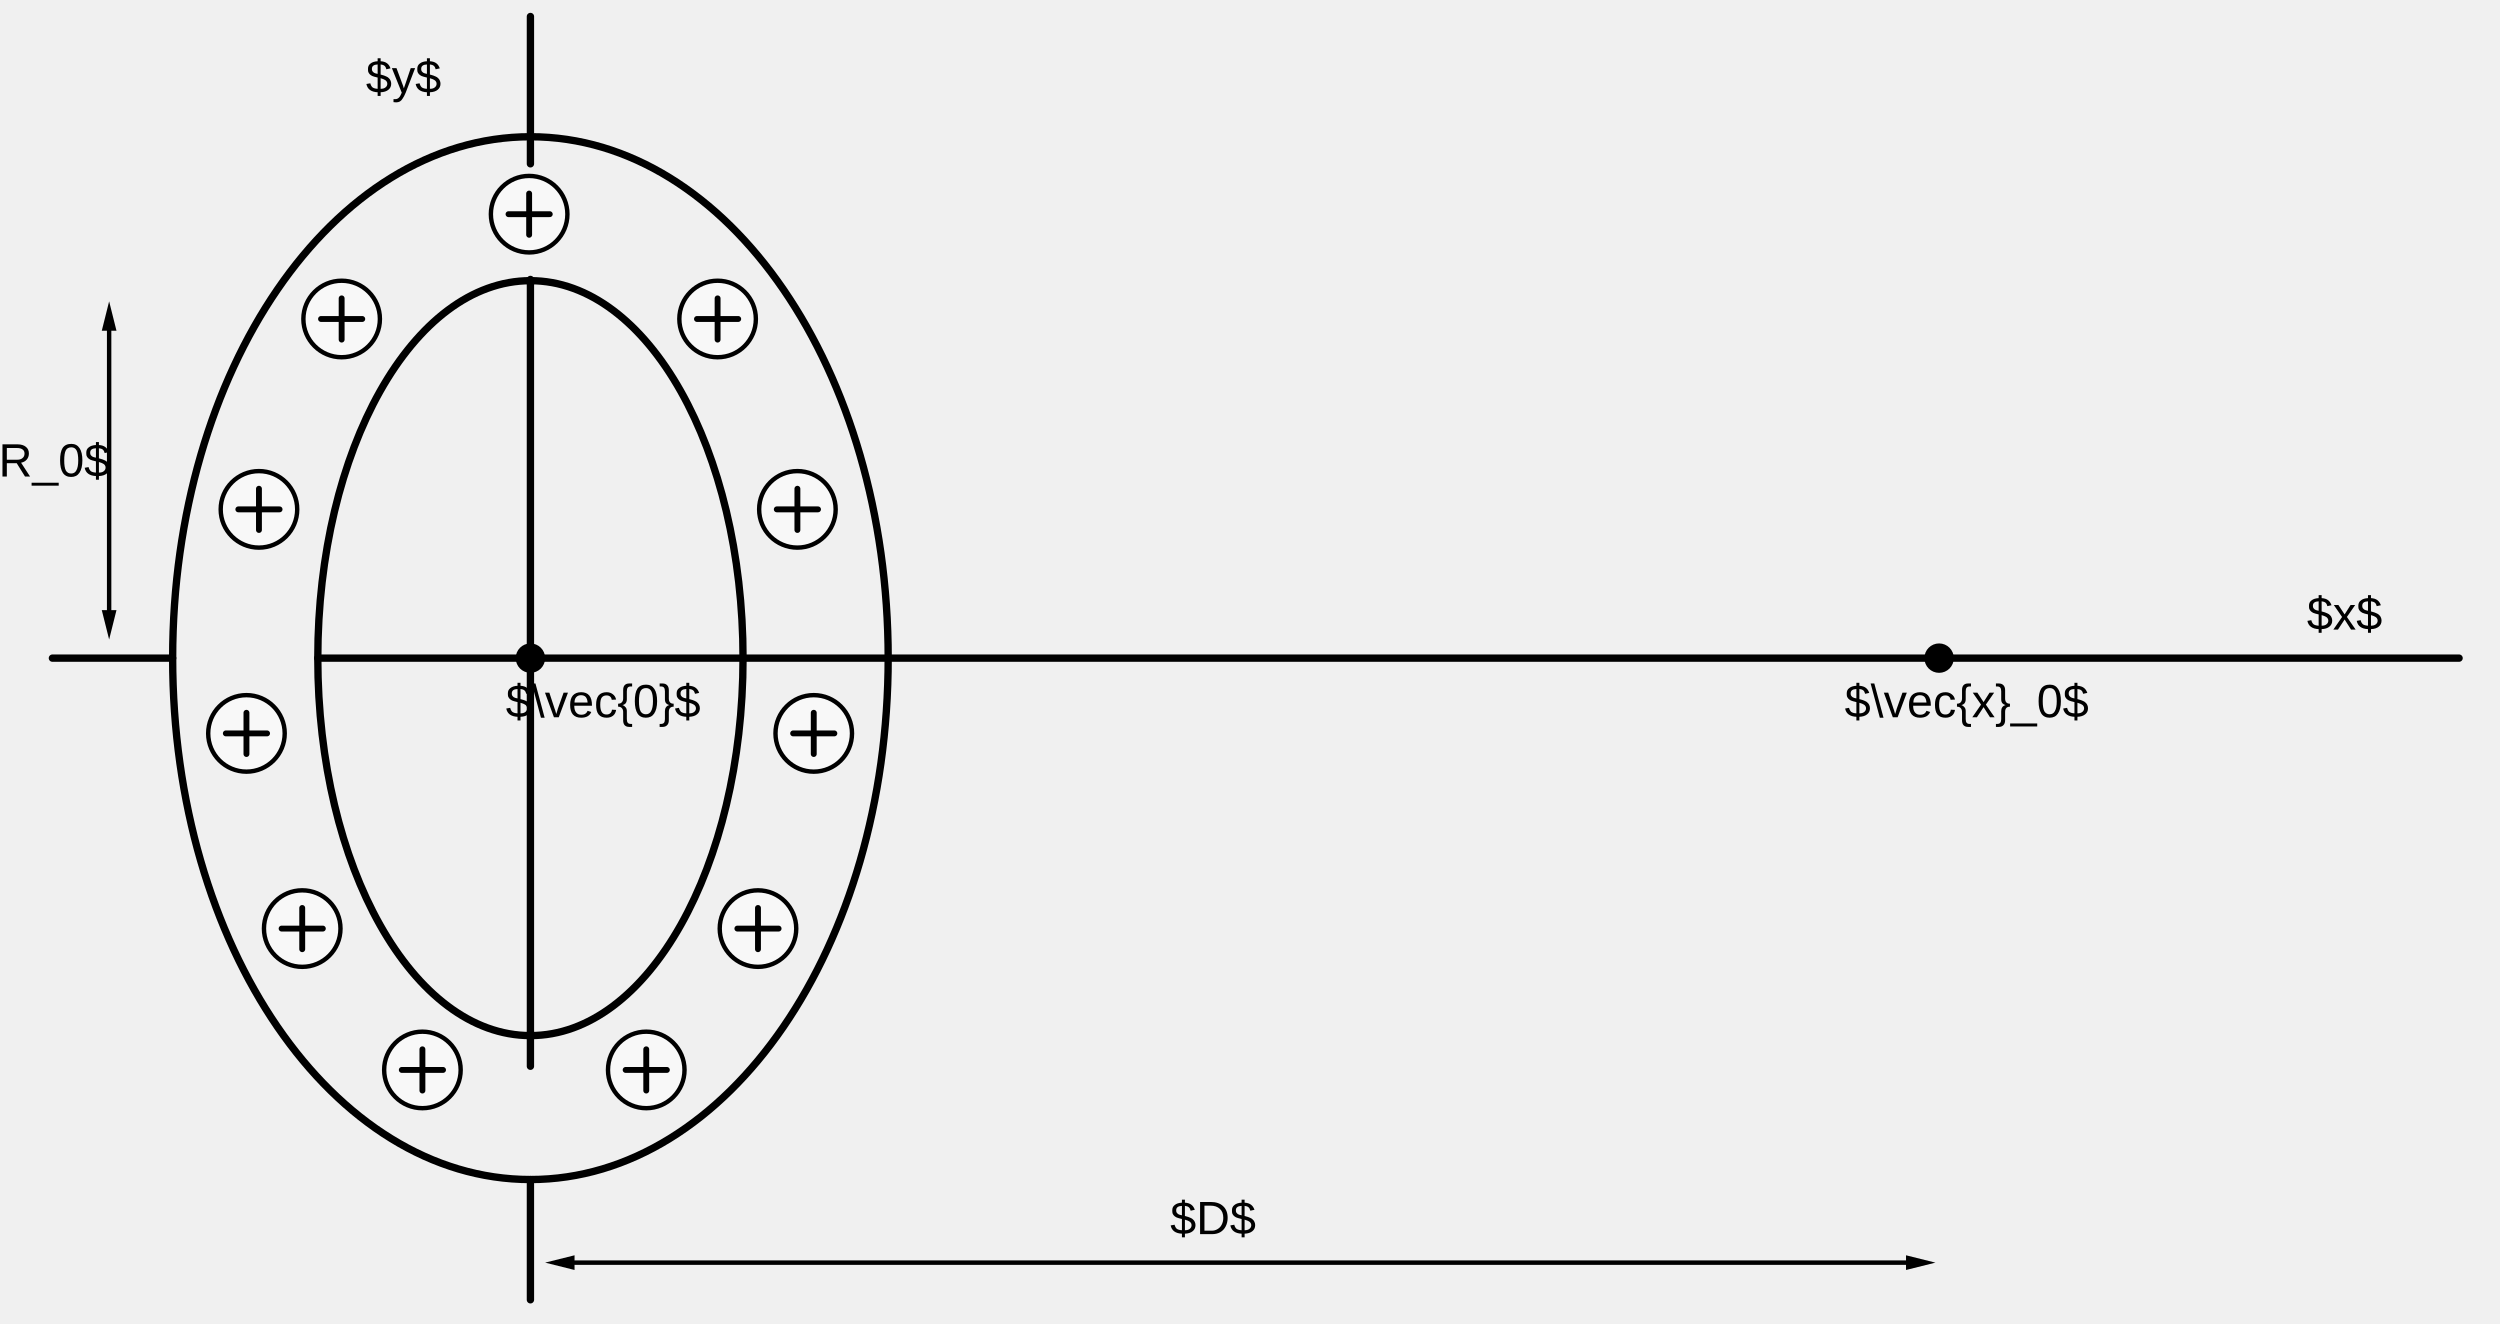
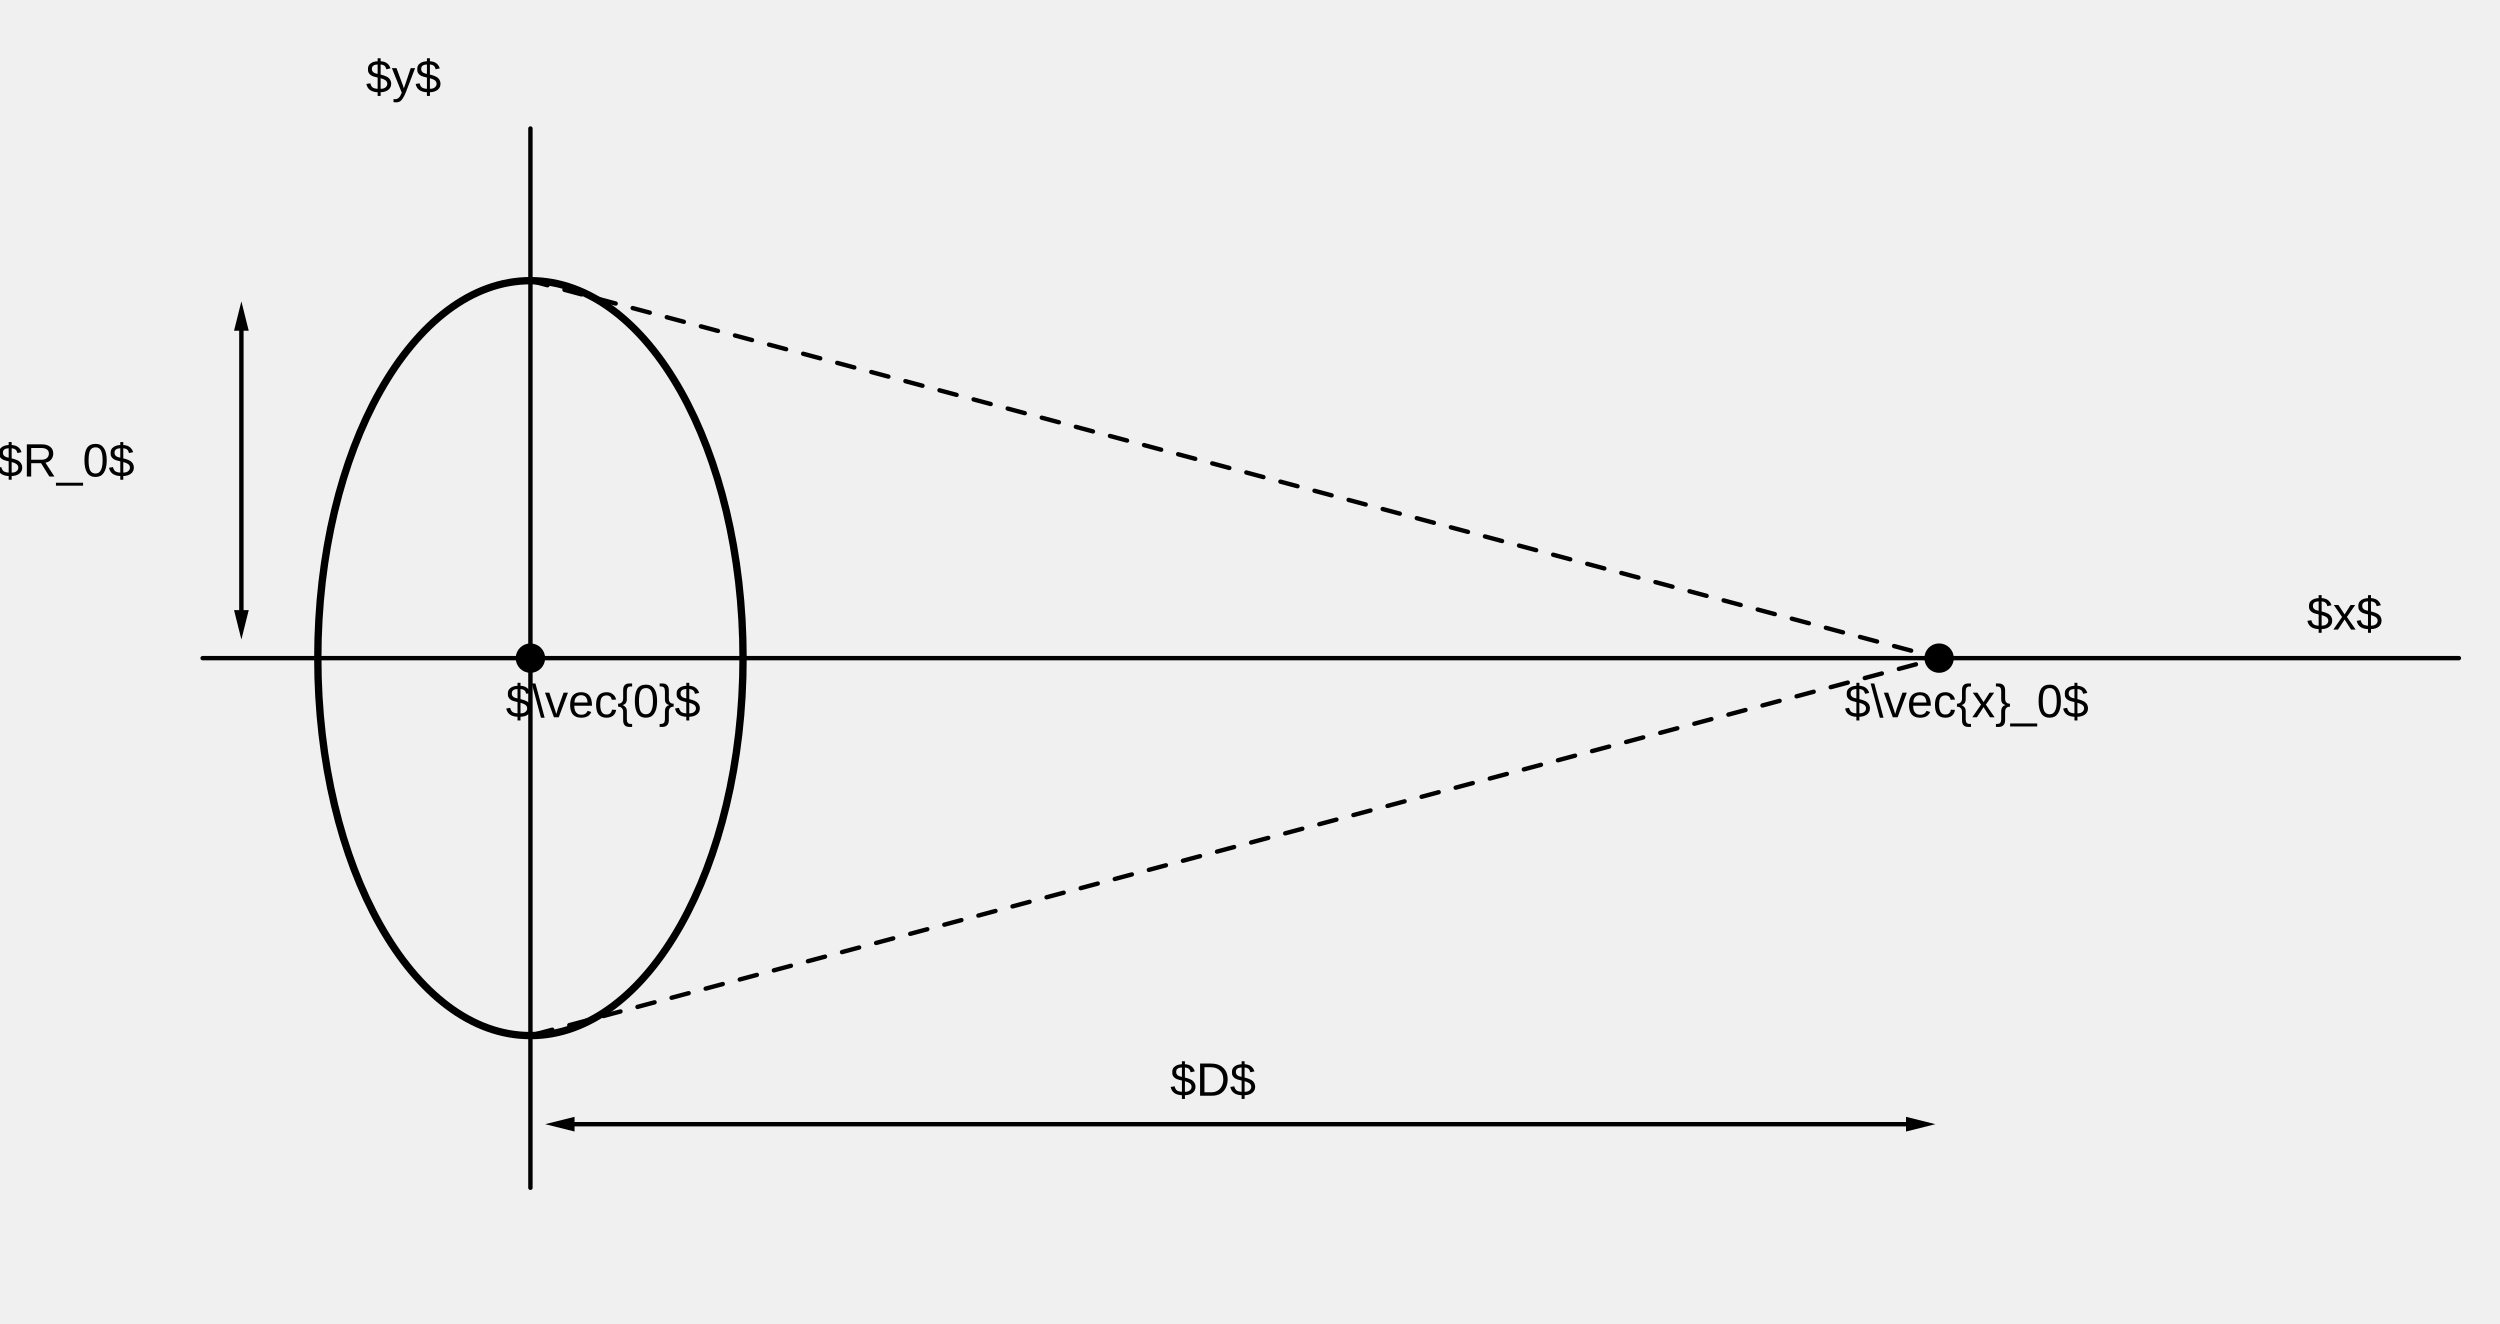
<svg xmlns="http://www.w3.org/2000/svg" width="170mm" height="90mm" viewBox="0 0 170 90" version="1.1" id="svg12947">
  <defs id="defs12944" />
  <g id="layer1">
-     <path style="fill:none;stroke:#000000;stroke-width:0.5;stroke-linecap:round;stroke-linejoin:round" d="M 167.217,44.753 H 21.61" id="path519" />
-     <path style="fill:none;stroke:#000000;stroke-width:0.5;stroke-linecap:round;stroke-linejoin:round" d="M 36.069,72.505 V 19.002" id="path523" />
+     <path style="fill:none;stroke:#000000;stroke-width:0.3;stroke-linecap:round;stroke-linejoin:round;stroke-dasharray:none" d="M 167.204,44.753 H 13.778" id="path519" />
+     <path style="fill:none;stroke:#000000;stroke-width:0.3;stroke-linecap:round;stroke-linejoin:round;stroke-dasharray:none" d="M 36.069,80.768 V 8.739" id="path523" />
    <circle style="fill:#000000;fill-opacity:1;stroke:#000000;stroke-width:0.5;stroke-linecap:round;stroke-linejoin:round" id="path536" cx="36.069" cy="44.753" r="0.75" />
    <text xml:space="preserve" style="font-size:3.175px;line-height:0px;font-family:'DIN Condensed';-inkscape-font-specification:'DIN Condensed, ';text-align:end;text-anchor:end;fill:#000000;fill-opacity:1;stroke:none;stroke-width:0.3;stroke-linecap:square;stroke-linejoin:miter;stroke-dasharray:none" x="34.127" y="6.305" id="text3383">
      <tspan id="tspan3381" style="font-style:normal;font-variant:normal;font-weight:normal;font-stretch:normal;font-family:arial;-inkscape-font-specification:arial;stroke-width:0.3" x="34.127" y="6.305">$y$</tspan>
    </text>
    <text xml:space="preserve" style="font-size:3.175px;line-height:0px;font-family:'DIN Condensed';-inkscape-font-specification:'DIN Condensed, ';text-align:end;text-anchor:end;fill:#000000;fill-opacity:1;stroke:none;stroke-width:0.3;stroke-linecap:square;stroke-linejoin:miter;stroke-dasharray:none" x="166.118" y="42.811" id="text3383-3">
      <tspan id="tspan3381-5" style="font-style:normal;font-variant:normal;font-weight:normal;font-stretch:normal;font-family:arial;-inkscape-font-specification:arial;stroke-width:0.3" x="166.118" y="42.811">$x$</tspan>
    </text>
-     <text xml:space="preserve" style="font-size:3.175px;line-height:0px;font-family:'DIN Condensed';-inkscape-font-specification:'DIN Condensed, ';text-align:end;text-anchor:end;fill:#000000;fill-opacity:1;stroke:none;stroke-width:0.3;stroke-linecap:square;stroke-linejoin:miter;stroke-dasharray:none" x="89.523" y="83.922" id="text3383-8">
-       <tspan id="tspan3381-4" style="font-style:normal;font-variant:normal;font-weight:normal;font-stretch:normal;font-family:arial;-inkscape-font-specification:arial;stroke-width:0.3" x="89.523" y="83.922">$D$</tspan>
+     <text xml:space="preserve" style="font-size:3.175px;line-height:0px;font-family:'DIN Condensed';-inkscape-font-specification:'DIN Condensed, ';text-align:end;text-anchor:end;fill:#000000;fill-opacity:1;stroke:none;stroke-width:0.3;stroke-linecap:square;stroke-linejoin:miter;stroke-dasharray:none" x="89.523" y="74.507" id="text3383-8">
+       <tspan id="tspan3381-4" style="font-style:normal;font-variant:normal;font-weight:normal;font-stretch:normal;font-family:arial;-inkscape-font-specification:arial;stroke-width:0.3" x="89.523" y="74.507">$D$</tspan>
    </text>
-     <text xml:space="preserve" style="font-size:3.175px;line-height:0px;font-family:'DIN Condensed';-inkscape-font-specification:'DIN Condensed, ';text-align:end;text-anchor:end;fill:#000000;fill-opacity:1;stroke:none;stroke-width:0.3;stroke-linecap:square;stroke-linejoin:miter;stroke-dasharray:none" x="11.617" y="32.403" id="text3383-8-6">
-       <tspan id="tspan3381-4-6" style="font-style:normal;font-variant:normal;font-weight:normal;font-stretch:normal;font-family:arial;-inkscape-font-specification:arial;stroke-width:0.3" x="11.617" y="32.403">$R_0$</tspan>
+     <text xml:space="preserve" style="font-size:3.175px;line-height:0px;font-family:'DIN Condensed';-inkscape-font-specification:'DIN Condensed, ';text-align:end;text-anchor:end;fill:#000000;fill-opacity:1;stroke:none;stroke-width:0.3;stroke-linecap:square;stroke-linejoin:miter;stroke-dasharray:none" x="13.276" y="32.403" id="text3383-8-6">
+       <tspan id="tspan3381-4-6" style="font-style:normal;font-variant:normal;font-weight:normal;font-stretch:normal;font-family:arial;-inkscape-font-specification:arial;stroke-width:0.3" x="13.276" y="32.403">$R_0$</tspan>
    </text>
-     <path style="fill:#000000;fill-opacity:1;stroke:#000000;stroke-width:0.3;stroke-linecap:round;stroke-linejoin:round;stroke-dasharray:none" d="M 39.069,85.859 H 129.609" id="path3522" />
-     <path style="fill:#000000;fill-opacity:1;stroke:none;stroke-width:0.5;stroke-linecap:square;stroke-linejoin:miter;stroke-dasharray:none" d="m 39.069,85.359 -2,0.5 2,0.5 z" id="path3524" />
-     <path style="fill:#000000;fill-opacity:1;stroke:none;stroke-width:0.5;stroke-linecap:square;stroke-linejoin:miter;stroke-dasharray:none" d="m 7.921,22.491 -0.5,-2 -0.5,2 z" id="path3524-7" />
-     <path style="fill:#000000;fill-opacity:1;stroke:none;stroke-width:0.5;stroke-linecap:square;stroke-linejoin:miter;stroke-dasharray:none" d="m 129.609,85.359 2,0.5 -2,0.5 z" id="path3526" />
-     <g id="g12777" transform="translate(1.596205,9.878144)">
-       <circle style="fill:#ffffff;fill-opacity:0.5;stroke:#000000;stroke-width:0.3;stroke-linecap:round;stroke-linejoin:round;stroke-miterlimit:4;stroke-dasharray:none;stroke-dashoffset:0;stroke-opacity:1;paint-order:normal" id="circle12771" cx="42.349" cy="62.877" r="2.602" />
-       <path style="fill:none;stroke:#000000;stroke-width:0.4;stroke-linecap:round;stroke-linejoin:round;stroke-miterlimit:4;stroke-dasharray:none;stroke-opacity:1" d="m 40.947,62.877 h 2.804" id="path12773" />
-       <path style="fill:none;stroke:#000000;stroke-width:0.4;stroke-linecap:round;stroke-linejoin:round;stroke-miterlimit:4;stroke-dasharray:none;stroke-opacity:1" d="m 42.349,61.475 v 2.804" id="path12775" />
-     </g>
+     <path style="fill:#000000;fill-opacity:1;stroke:#000000;stroke-width:0.3;stroke-linecap:round;stroke-linejoin:round;stroke-dasharray:none" d="M 39.069,76.444 H 129.609" id="path3522" />
+     <path style="fill:#000000;fill-opacity:1;stroke:none;stroke-width:0.5;stroke-linecap:square;stroke-linejoin:miter;stroke-dasharray:none" d="m 39.069,75.944 -2,0.5 2,0.5 z" id="path3524" />
+     <path style="fill:#000000;fill-opacity:1;stroke:none;stroke-width:0.5;stroke-linecap:square;stroke-linejoin:miter;stroke-dasharray:none" d="m 16.914,22.491 -0.5,-2 -0.5,2 z" id="path3524-7" />
+     <path style="fill:#000000;fill-opacity:1;stroke:none;stroke-width:0.5;stroke-linecap:square;stroke-linejoin:miter;stroke-dasharray:none" d="m 129.609,75.944 2,0.5 -2,0.5 z" id="path3526" />
    <text xml:space="preserve" style="font-size:3.175px;line-height:0px;font-family:'DIN Condensed';-inkscape-font-specification:'DIN Condensed, ';text-align:end;text-anchor:end;fill:#000000;fill-opacity:1;stroke:none;stroke-width:0.3;stroke-linecap:square;stroke-linejoin:miter;stroke-dasharray:none" x="51.761" y="48.773" id="text12884">
      <tspan id="tspan12882" style="font-style:normal;font-variant:normal;font-weight:normal;font-stretch:normal;font-family:arial;-inkscape-font-specification:arial;stroke-width:0.3" x="51.761" y="48.773">$\vec{0}$</tspan>
    </text>
-     <g id="g15691" transform="translate(-47.81649,-58.15565)">
-       <ellipse style="fill:none;stroke:#000000;stroke-width:0.5;stroke-linecap:round;stroke-dasharray:none;stroke-opacity:1" id="path15378" cx="83.885" cy="102.909" rx="24.328" ry="35.455" />
-       <ellipse style="fill:none;stroke:#000000;stroke-width:0.5;stroke-linecap:round;stroke-dasharray:none;stroke-opacity:1" id="ellipse15484" cx="83.885" cy="102.909" rx="14.458" ry="25.667" />
-     </g>
-     <path style="fill:none;stroke:#000000;stroke-width:0.5;stroke-linecap:round;stroke-dasharray:none;stroke-opacity:1" d="M 11.741,44.753 H 3.564" id="path15693" />
-     <path style="fill:none;stroke:#000000;stroke-width:0.5;stroke-linecap:round;stroke-dasharray:none;stroke-opacity:1" d="m 36.069,80.209 v 8.177" id="path15693-0" />
-     <path style="fill:none;stroke:#000000;stroke-width:0.5;stroke-linecap:round;stroke-dasharray:none;stroke-opacity:1" d="M 36.069,1.122 V 11.14" id="path15717" />
-     <g id="g15725" transform="translate(-13.62496,9.878144)">
-       <circle style="fill:#ffffff;fill-opacity:0.5;stroke:#000000;stroke-width:0.3;stroke-linecap:round;stroke-linejoin:round;stroke-miterlimit:4;stroke-dasharray:none;stroke-dashoffset:0;stroke-opacity:1;paint-order:normal" id="circle15719" cx="42.349" cy="62.877" r="2.602" />
-       <path style="fill:none;stroke:#000000;stroke-width:0.4;stroke-linecap:round;stroke-linejoin:round;stroke-miterlimit:4;stroke-dasharray:none;stroke-opacity:1" d="m 40.947,62.877 h 2.804" id="path15721" />
-       <path style="fill:none;stroke:#000000;stroke-width:0.4;stroke-linecap:round;stroke-linejoin:round;stroke-miterlimit:4;stroke-dasharray:none;stroke-opacity:1" d="m 42.349,61.475 v 2.804" id="path15723" />
-     </g>
-     <g id="g15733" transform="translate(-21.79786,0.2668196)">
-       <circle style="fill:#ffffff;fill-opacity:0.5;stroke:#000000;stroke-width:0.3;stroke-linecap:round;stroke-linejoin:round;stroke-miterlimit:4;stroke-dasharray:none;stroke-dashoffset:0;stroke-opacity:1;paint-order:normal" id="circle15727" cx="42.349" cy="62.877" r="2.602" />
-       <path style="fill:none;stroke:#000000;stroke-width:0.4;stroke-linecap:round;stroke-linejoin:round;stroke-miterlimit:4;stroke-dasharray:none;stroke-opacity:1" d="m 40.947,62.877 h 2.804" id="path15729" />
-       <path style="fill:none;stroke:#000000;stroke-width:0.4;stroke-linecap:round;stroke-linejoin:round;stroke-miterlimit:4;stroke-dasharray:none;stroke-opacity:1" d="m 42.349,61.475 v 2.804" id="path15731" />
-     </g>
-     <g id="g15741" transform="translate(9.193758,0.2668196)">
-       <circle style="fill:#ffffff;fill-opacity:0.5;stroke:#000000;stroke-width:0.3;stroke-linecap:round;stroke-linejoin:round;stroke-miterlimit:4;stroke-dasharray:none;stroke-dashoffset:0;stroke-opacity:1;paint-order:normal" id="circle15735" cx="42.349" cy="62.877" r="2.602" />
-       <path style="fill:none;stroke:#000000;stroke-width:0.4;stroke-linecap:round;stroke-linejoin:round;stroke-miterlimit:4;stroke-dasharray:none;stroke-opacity:1" d="m 40.947,62.877 h 2.804" id="path15737" />
-       <path style="fill:none;stroke:#000000;stroke-width:0.4;stroke-linecap:round;stroke-linejoin:round;stroke-miterlimit:4;stroke-dasharray:none;stroke-opacity:1" d="m 42.349,61.475 v 2.804" id="path15739" />
-     </g>
-     <g id="g15749" transform="translate(-25.59008,-13.00596)">
-       <circle style="fill:#ffffff;fill-opacity:0.5;stroke:#000000;stroke-width:0.3;stroke-linecap:round;stroke-linejoin:round;stroke-miterlimit:4;stroke-dasharray:none;stroke-dashoffset:0;stroke-opacity:1;paint-order:normal" id="circle15743" cx="42.349" cy="62.877" r="2.602" />
-       <path style="fill:none;stroke:#000000;stroke-width:0.4;stroke-linecap:round;stroke-linejoin:round;stroke-miterlimit:4;stroke-dasharray:none;stroke-opacity:1" d="m 40.947,62.877 h 2.804" id="path15745" />
-       <path style="fill:none;stroke:#000000;stroke-width:0.4;stroke-linecap:round;stroke-linejoin:round;stroke-miterlimit:4;stroke-dasharray:none;stroke-opacity:1" d="m 42.349,61.475 v 2.804" id="path15747" />
-     </g>
-     <g id="g15757" transform="translate(12.98598,-13.00596)">
-       <circle style="fill:#ffffff;fill-opacity:0.5;stroke:#000000;stroke-width:0.3;stroke-linecap:round;stroke-linejoin:round;stroke-miterlimit:4;stroke-dasharray:none;stroke-dashoffset:0;stroke-opacity:1;paint-order:normal" id="circle15751" cx="42.349" cy="62.877" r="2.602" />
-       <path style="fill:none;stroke:#000000;stroke-width:0.4;stroke-linecap:round;stroke-linejoin:round;stroke-miterlimit:4;stroke-dasharray:none;stroke-opacity:1" d="m 40.947,62.877 h 2.804" id="path15753" />
-       <path style="fill:none;stroke:#000000;stroke-width:0.4;stroke-linecap:round;stroke-linejoin:round;stroke-miterlimit:4;stroke-dasharray:none;stroke-opacity:1" d="m 42.349,61.475 v 2.804" id="path15755" />
-     </g>
-     <g id="g15765" transform="translate(11.87447,-28.24024)">
-       <circle style="fill:#ffffff;fill-opacity:0.5;stroke:#000000;stroke-width:0.3;stroke-linecap:round;stroke-linejoin:round;stroke-miterlimit:4;stroke-dasharray:none;stroke-dashoffset:0;stroke-opacity:1;paint-order:normal" id="circle15759" cx="42.349" cy="62.877" r="2.602" />
-       <path style="fill:none;stroke:#000000;stroke-width:0.4;stroke-linecap:round;stroke-linejoin:round;stroke-miterlimit:4;stroke-dasharray:none;stroke-opacity:1" d="m 40.947,62.877 h 2.804" id="path15761" />
-       <path style="fill:none;stroke:#000000;stroke-width:0.4;stroke-linecap:round;stroke-linejoin:round;stroke-miterlimit:4;stroke-dasharray:none;stroke-opacity:1" d="m 42.349,61.475 v 2.804" id="path15763" />
-     </g>
-     <g id="g15773" transform="translate(-24.7401,-28.24024)">
-       <circle style="fill:#ffffff;fill-opacity:0.5;stroke:#000000;stroke-width:0.3;stroke-linecap:round;stroke-linejoin:round;stroke-miterlimit:4;stroke-dasharray:none;stroke-dashoffset:0;stroke-opacity:1;paint-order:normal" id="circle15767" cx="42.349" cy="62.877" r="2.602" />
-       <path style="fill:none;stroke:#000000;stroke-width:0.4;stroke-linecap:round;stroke-linejoin:round;stroke-miterlimit:4;stroke-dasharray:none;stroke-opacity:1" d="m 40.947,62.877 h 2.804" id="path15769" />
-       <path style="fill:none;stroke:#000000;stroke-width:0.4;stroke-linecap:round;stroke-linejoin:round;stroke-miterlimit:4;stroke-dasharray:none;stroke-opacity:1" d="m 42.349,61.475 v 2.804" id="path15771" />
-     </g>
-     <g id="g15781" transform="translate(-19.11715,-41.1861)">
-       <circle style="fill:#ffffff;fill-opacity:0.5;stroke:#000000;stroke-width:0.3;stroke-linecap:round;stroke-linejoin:round;stroke-miterlimit:4;stroke-dasharray:none;stroke-dashoffset:0;stroke-opacity:1;paint-order:normal" id="circle15775" cx="42.349" cy="62.877" r="2.602" />
-       <path style="fill:none;stroke:#000000;stroke-width:0.4;stroke-linecap:round;stroke-linejoin:round;stroke-miterlimit:4;stroke-dasharray:none;stroke-opacity:1" d="m 40.947,62.877 h 2.804" id="path15777" />
-       <path style="fill:none;stroke:#000000;stroke-width:0.4;stroke-linecap:round;stroke-linejoin:round;stroke-miterlimit:4;stroke-dasharray:none;stroke-opacity:1" d="m 42.349,61.475 v 2.804" id="path15779" />
-     </g>
-     <g id="g15789" transform="translate(6.447665,-41.1861)">
-       <circle style="fill:#ffffff;fill-opacity:0.5;stroke:#000000;stroke-width:0.3;stroke-linecap:round;stroke-linejoin:round;stroke-miterlimit:4;stroke-dasharray:none;stroke-dashoffset:0;stroke-opacity:1;paint-order:normal" id="circle15783" cx="42.349" cy="62.877" r="2.602" />
-       <path style="fill:none;stroke:#000000;stroke-width:0.4;stroke-linecap:round;stroke-linejoin:round;stroke-miterlimit:4;stroke-dasharray:none;stroke-opacity:1" d="m 40.947,62.877 h 2.804" id="path15785" />
-       <path style="fill:none;stroke:#000000;stroke-width:0.4;stroke-linecap:round;stroke-linejoin:round;stroke-miterlimit:4;stroke-dasharray:none;stroke-opacity:1" d="m 42.349,61.475 v 2.804" id="path15787" />
-     </g>
-     <g id="g15797" transform="translate(-6.367434,-48.31287)">
-       <circle style="fill:#ffffff;fill-opacity:0.5;stroke:#000000;stroke-width:0.3;stroke-linecap:round;stroke-linejoin:round;stroke-miterlimit:4;stroke-dasharray:none;stroke-dashoffset:0;stroke-opacity:1;paint-order:normal" id="circle15791" cx="42.349" cy="62.877" r="2.602" />
-       <path style="fill:none;stroke:#000000;stroke-width:0.4;stroke-linecap:round;stroke-linejoin:round;stroke-miterlimit:4;stroke-dasharray:none;stroke-opacity:1" d="m 40.947,62.877 h 2.804" id="path15793" />
-       <path style="fill:none;stroke:#000000;stroke-width:0.4;stroke-linecap:round;stroke-linejoin:round;stroke-miterlimit:4;stroke-dasharray:none;stroke-opacity:1" d="m 42.349,61.475 v 2.804" id="path15795" />
-     </g>
+     <ellipse style="fill:none;stroke:#000000;stroke-width:0.5;stroke-linecap:round;stroke-dasharray:none;stroke-opacity:1" id="ellipse15484" cx="36.069" cy="44.753" rx="14.458" ry="25.667" />
+     <path style="fill:none;stroke:#000000;stroke-width:0.3;stroke-linecap:round;stroke-dasharray:1.2,1.2;stroke-dashoffset:0;stroke-opacity:1" d="M 36.069,19.086 131.859,44.753 36.069,70.42" id="path15888" />
    <circle style="fill:#000000;fill-opacity:1;stroke:#000000;stroke-width:0.5;stroke-linecap:round;stroke-linejoin:round" id="circle15896" cx="131.859" cy="44.753" r="0.75" />
    <text xml:space="preserve" style="font-size:3.175px;line-height:0px;font-family:'DIN Condensed';-inkscape-font-specification:'DIN Condensed, ';text-align:end;text-anchor:end;fill:#000000;fill-opacity:1;stroke:none;stroke-width:0.3;stroke-linecap:square;stroke-linejoin:miter;stroke-dasharray:none" x="146.158" y="48.773" id="text16231">
      <tspan id="tspan16229" style="font-style:normal;font-variant:normal;font-weight:normal;font-stretch:normal;font-family:arial;-inkscape-font-specification:arial;stroke-width:0.3" x="146.158" y="48.773">$\vec{x}_0$</tspan>
    </text>
-     <path style="fill:#000000;fill-opacity:1;stroke:none;stroke-width:0.5;stroke-linecap:square;stroke-linejoin:miter;stroke-dasharray:none" d="m 7.921,41.488 -0.5,2 -0.5,-2 z" id="path16340" />
-     <path style="fill:none;stroke:#000000;stroke-width:0.3;stroke-linecap:round;stroke-dasharray:none;stroke-dashoffset:0;stroke-opacity:1" d="m 7.421,22.491 v 18.997" id="path16342" />
+     <path style="fill:#000000;fill-opacity:1;stroke:none;stroke-width:0.5;stroke-linecap:square;stroke-linejoin:miter;stroke-dasharray:none" d="m 16.914,41.488 -0.5,2 -0.5,-2 z" id="path16340" />
+     <path style="fill:none;stroke:#000000;stroke-width:0.3;stroke-linecap:round;stroke-dasharray:none;stroke-dashoffset:0;stroke-opacity:1" d="m 16.414,22.491 v 18.997" id="path16342" />
  </g>
</svg>
